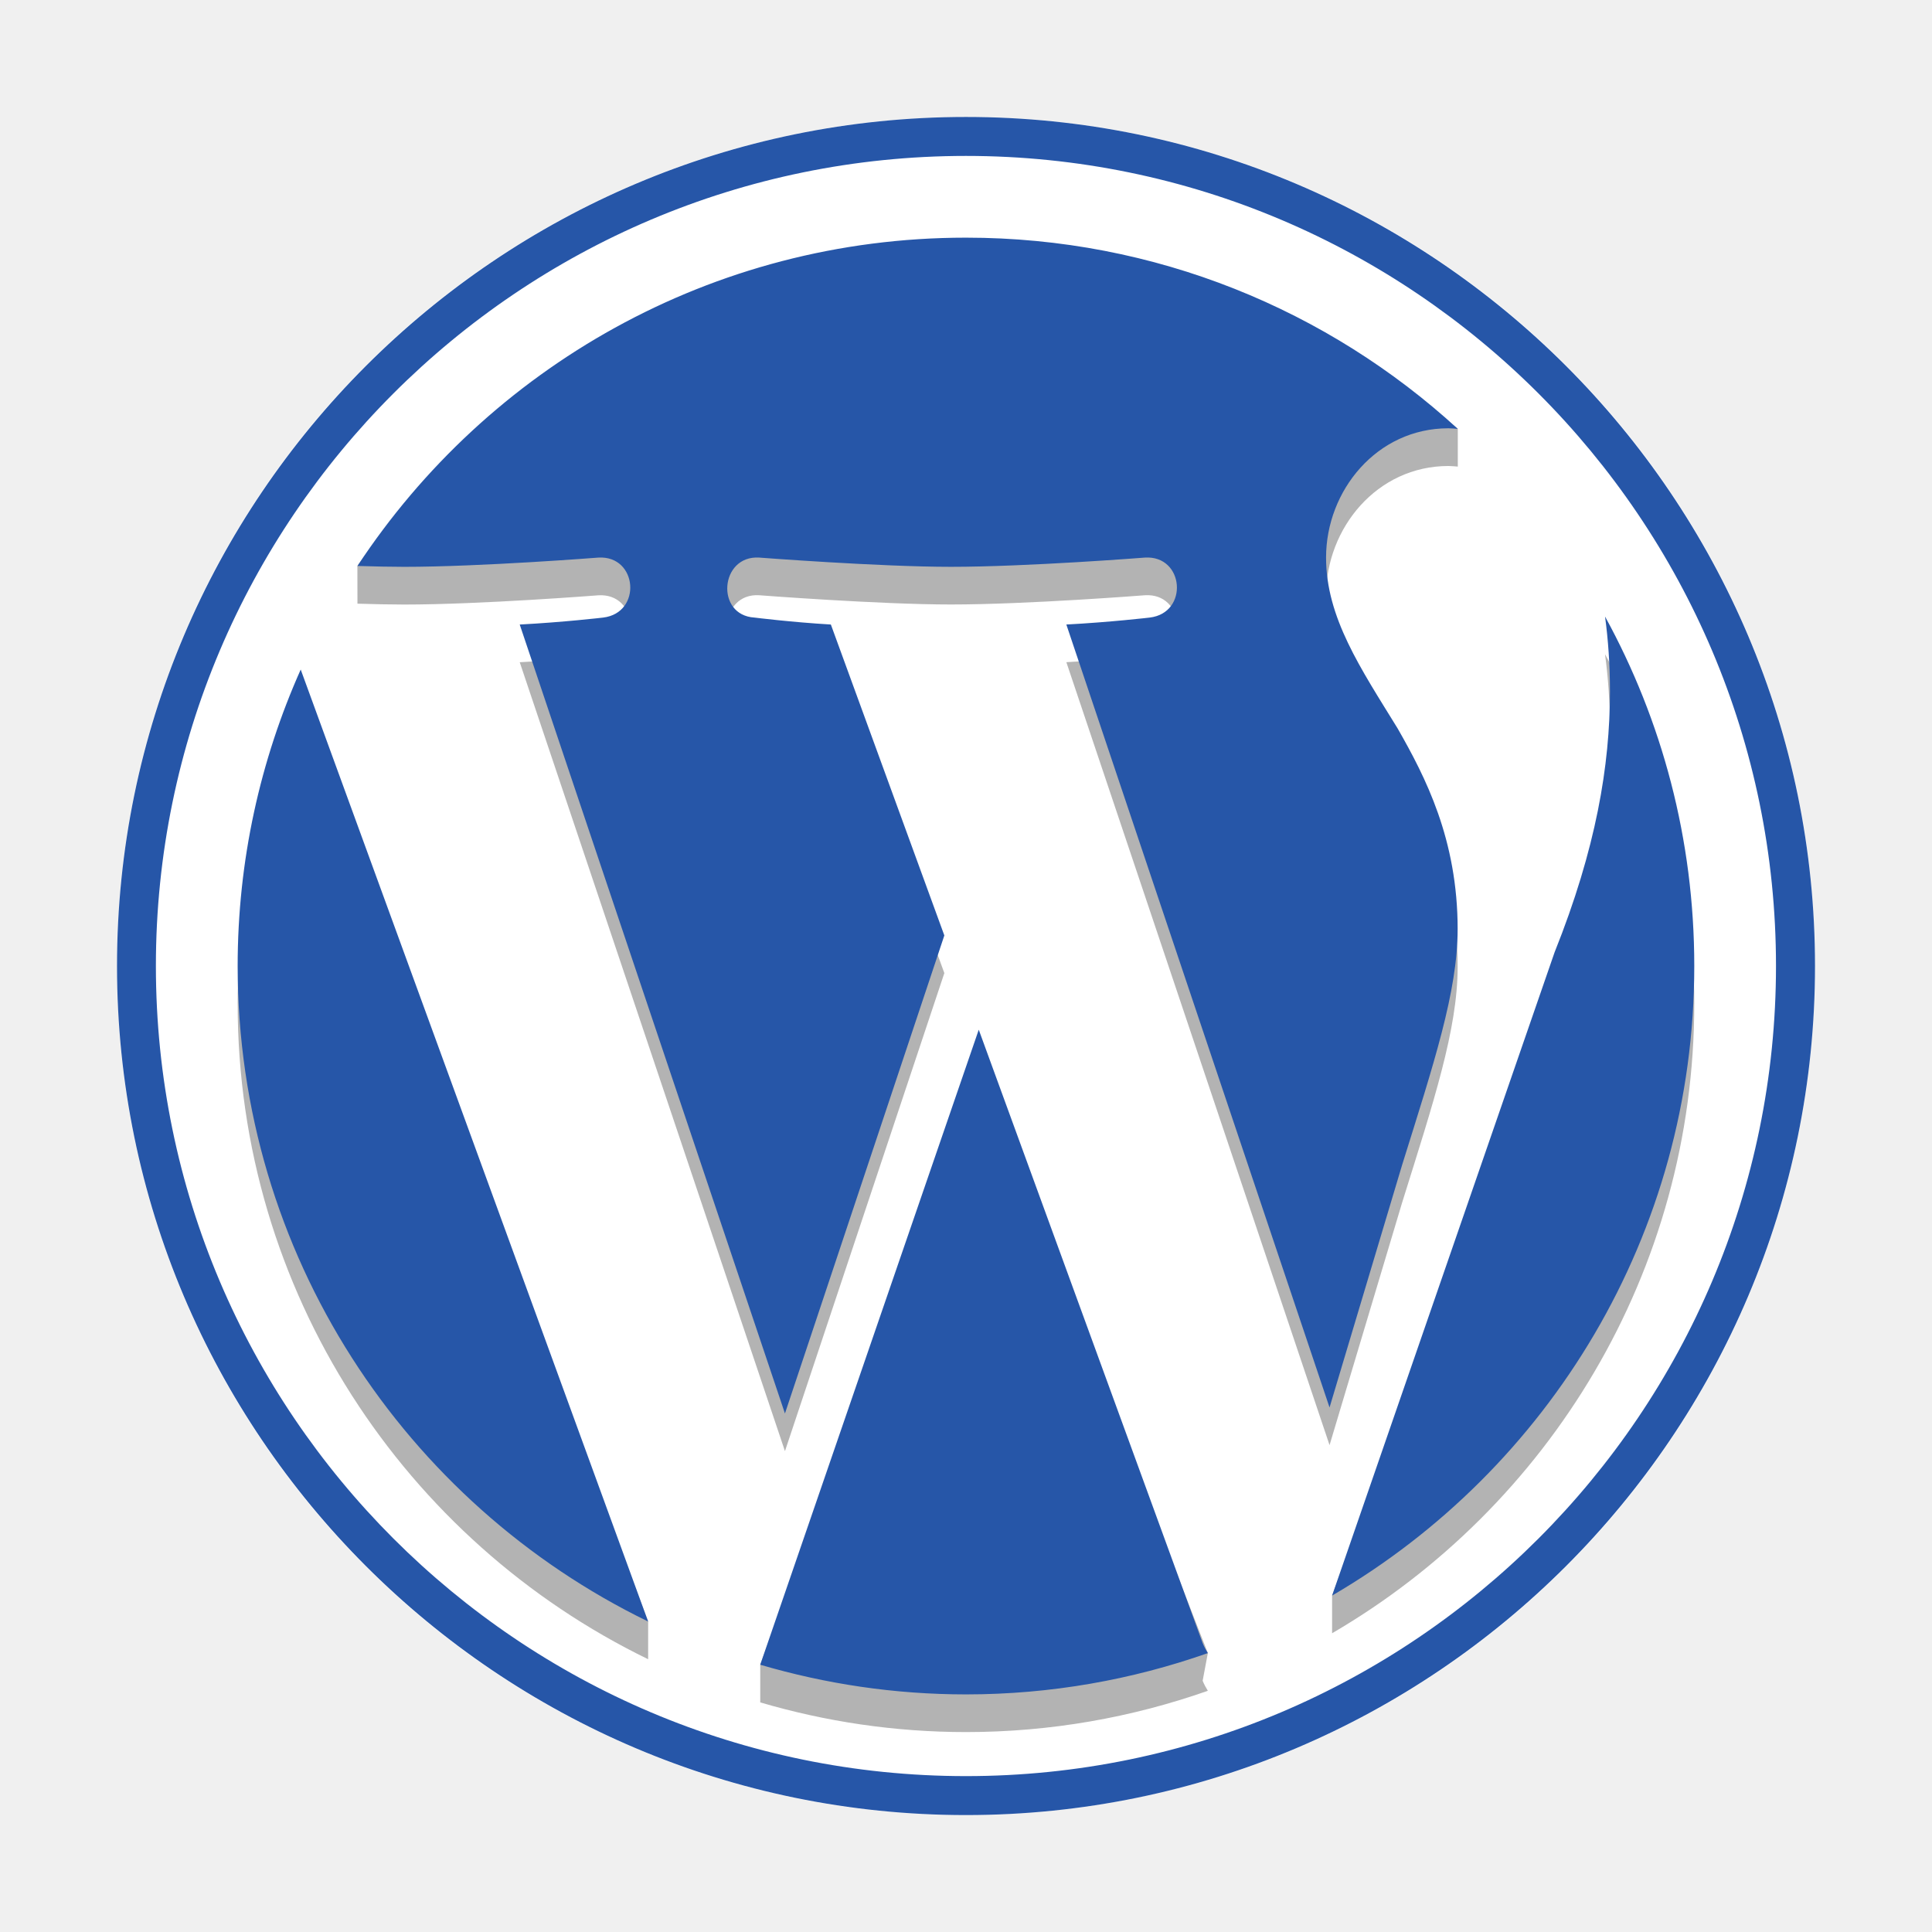
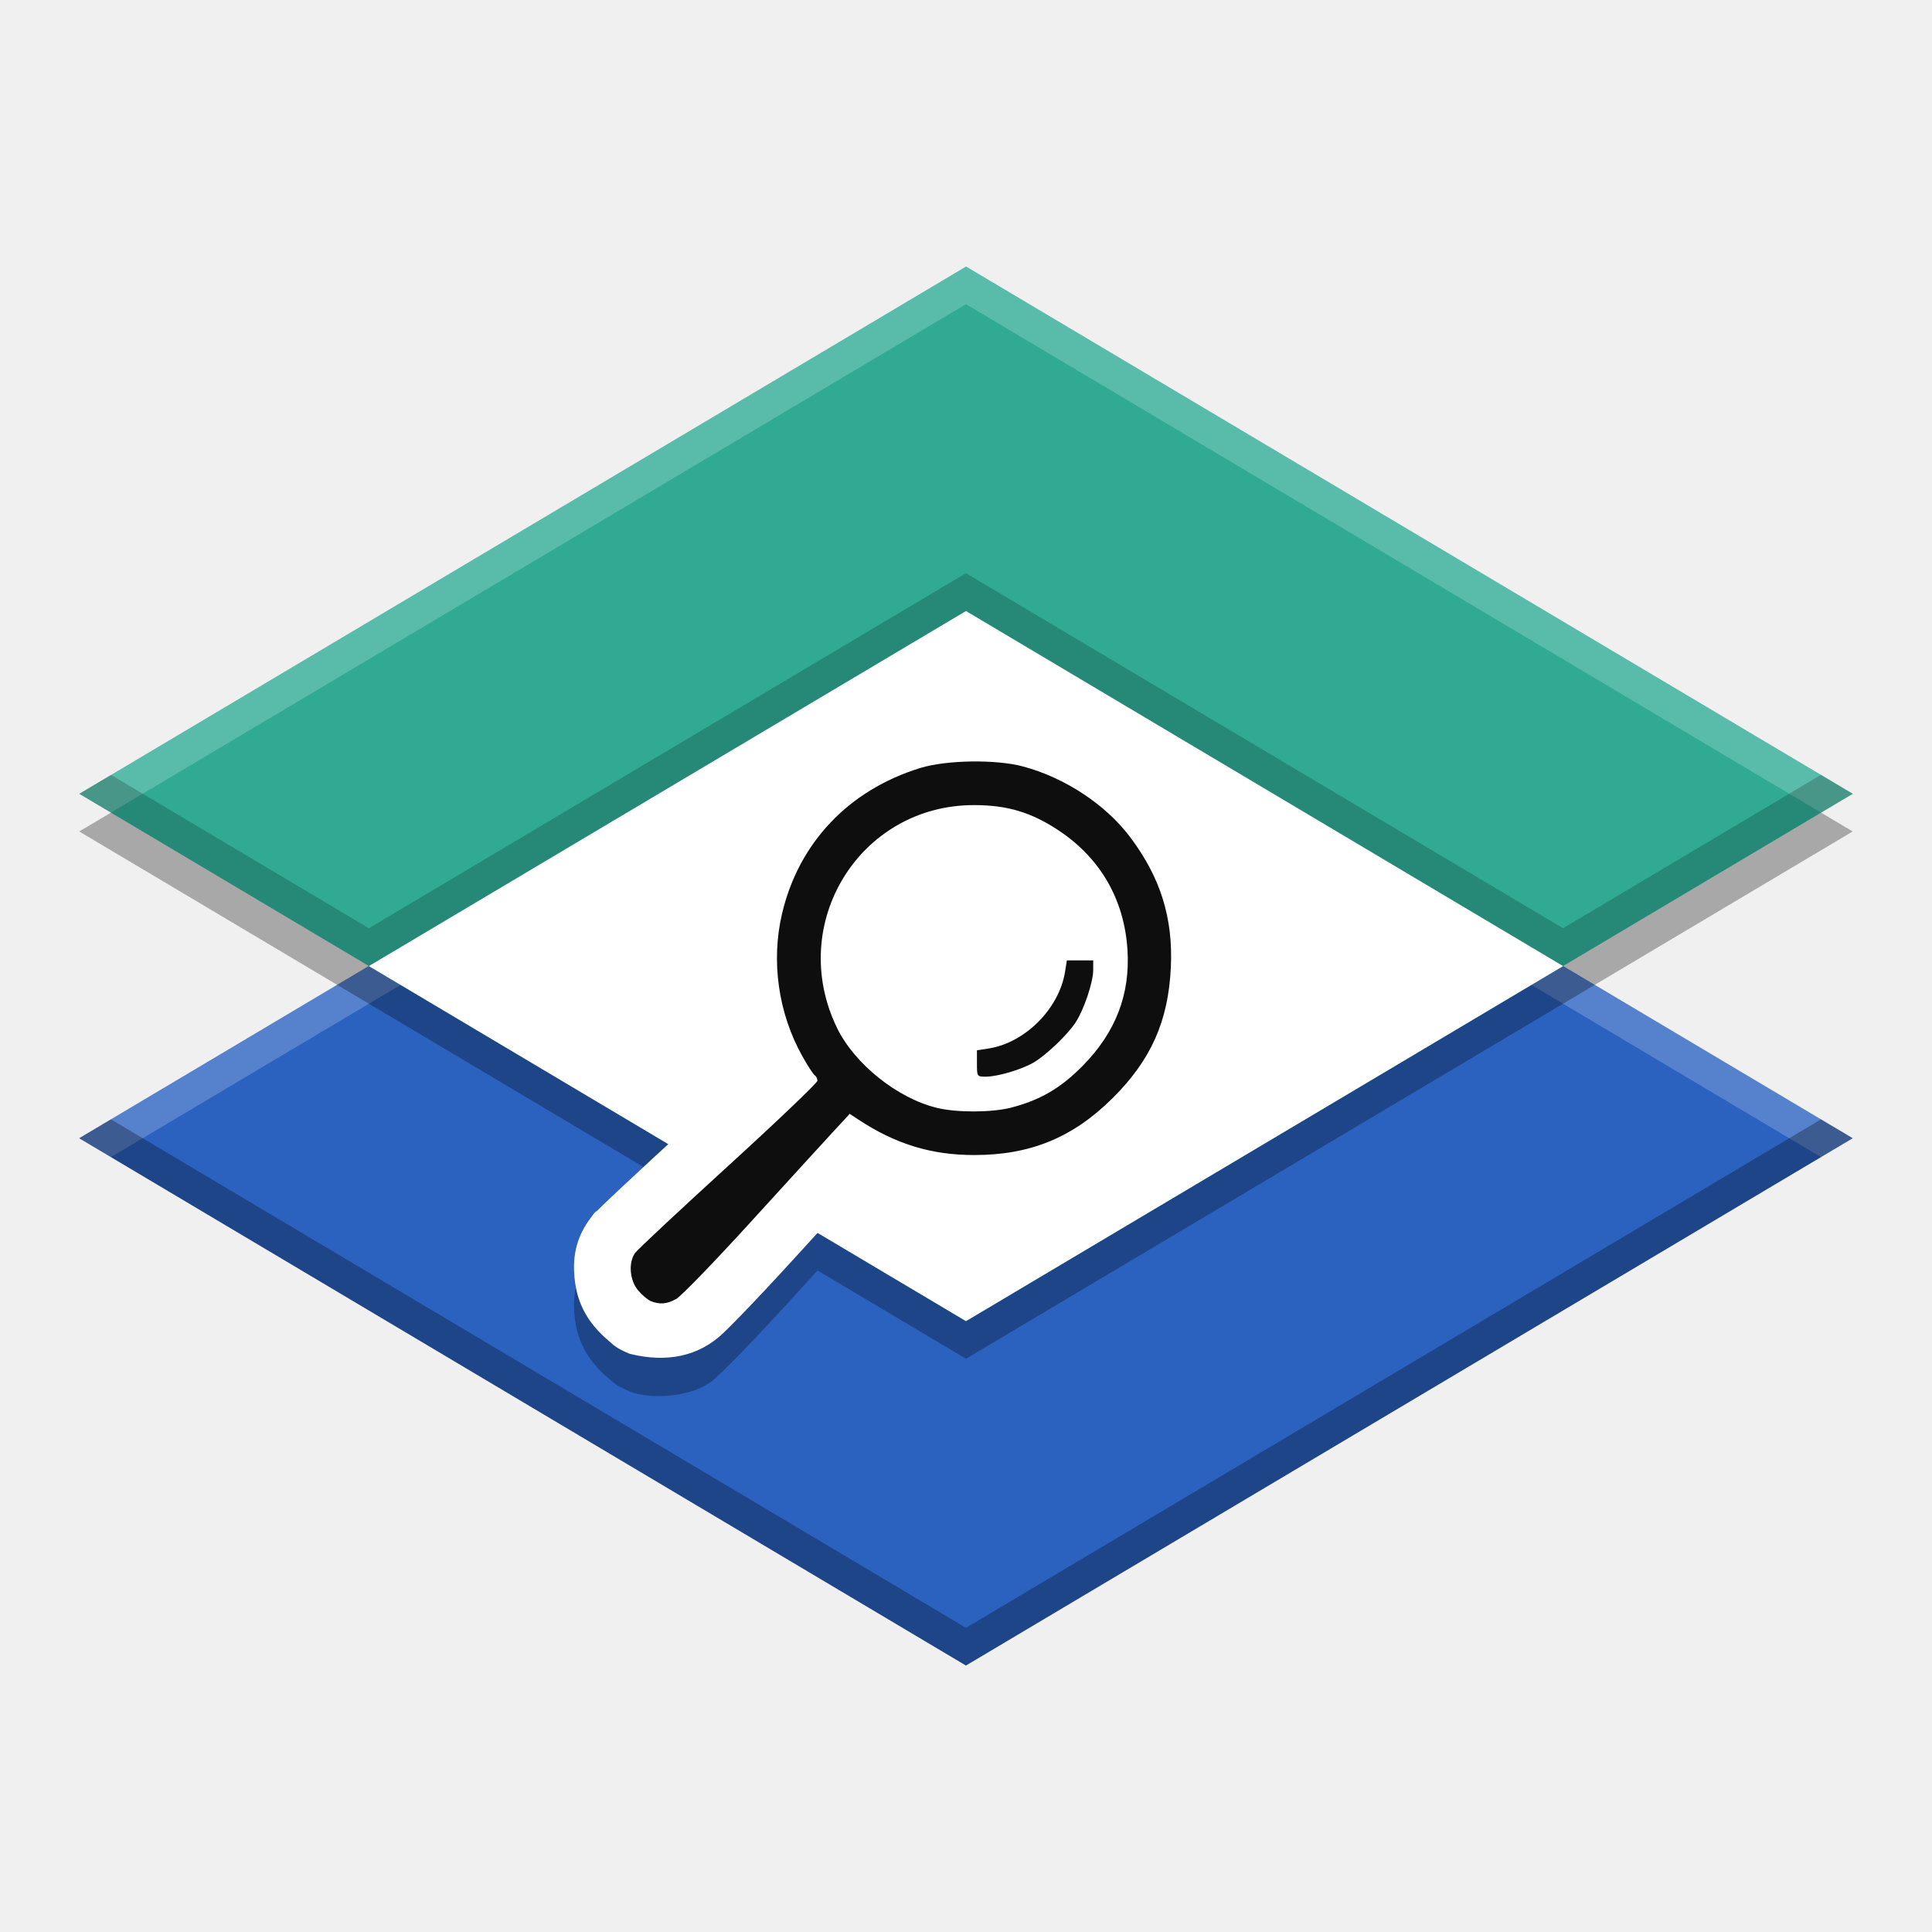
- <svg xmlns="http://www.w3.org/2000/svg" preserveAspectRatio="xMidYMid" version="1.1" viewBox="0 0 512 512">
-   <circle cx="256" cy="256" r="225" fill="#fff" />
-   <path d="m62.982 265.99c0 76.401 44.399 142.43 108.78 173.72v-10l-92.07-242.27c-10.709 24.005-16.711 50.571-16.711 78.553zm323.31-9.74c0-23.855-8.568-40.375-15.917-53.233-9.784-15.899-18.955-29.364-18.955-45.263 0-17.743 13.457-34.26 32.411-34.26 0.856 0 1.667 0.107 2.501 0.154l-1e-5 -10c-33.453-27.851-83.401-40.67-130.34-40.67-64.972 0-126.31 27.762-161.28 76.982l0.016 10.019c4.528 0.136 8.796 0.231 12.421 0.231 20.189 0 51.439-2.45 51.439-2.45 10.405-0.613 11.631 14.669 1.238 15.899 0 0-10.456 1.23-22.091 1.84l70.287 209.07 42.239-126.69-30.072-82.395c-10.394-0.61-20.24-1.84-20.24-1.84-10.401-0.61-9.182-16.513 1.219-15.899 0 0 31.875 2.45 50.841 2.45 20.185 0 51.439-2.45 51.439-2.45 10.412-0.613 11.635 14.669 1.238 15.899 0 0-10.478 1.23-22.091 1.84l69.751 207.49 19.252-64.336c8.344-26.697 14.694-45.873 14.694-62.397zm-126.91 26.624-57.91 158.28v10c17.291 5.083 35.577 7.863 54.524 7.863 22.477 0 44.032-3.886 64.095-10.941-0.518-0.826-0.988-1.704-1.374-2.659l1.374-7.341zm165.97-109.49c0.83 6.148 1.3 12.748 1.3 19.848 0 19.587-3.658 41.605-14.676 69.136l-58.957 160.46 1e-5 10c57.382-33.463 95.978-95.632 95.978-166.84 4e-3 -33.558-8.568-65.115-23.645-92.609z" opacity=".3" stroke-width="1.765" />
-   <g transform="matrix(1.7646 0 0 1.7647 31 31)" fill="#333">
-     <path d="m18.124 127.5c0 43.295 25.161 80.711 61.646 98.441l-52.176-142.96c-6.069 13.603-9.47 28.657-9.47 44.515zm183.22-5.52c0-13.518-4.856-22.88-9.02-30.166-5.545-9.01-10.742-16.64-10.742-25.65 0-10.055 7.626-19.414 18.367-19.414 0.485 0 0.945 0.06 1.417 0.087-19.46-17.828-45.387-28.714-73.863-28.714-38.213 0-71.832 19.606-91.39 49.302 2.566 0.077 4.985 0.131 7.039 0.131 11.441 0 29.151-1.388 29.151-1.388 5.896-0.348 6.591 8.313 0.701 9.01 0 0-5.926 0.697-12.519 1.043l39.832 118.48 23.937-71.79-17.042-46.692c-5.89-0.345-11.47-1.043-11.47-1.043-5.894-0.345-5.203-9.357 0.691-9.01 0 0 18.064 1.388 28.811 1.388 11.439 0 29.151-1.388 29.151-1.388 5.901-0.348 6.594 8.313 0.701 9.01 0 0-5.938 0.697-12.519 1.043l39.528 117.58 10.91-36.458c4.729-15.129 8.327-25.995 8.327-35.359zm-71.921 15.087-32.818 95.363c9.799 2.881 20.162 4.456 30.899 4.456 12.738 0 24.953-2.202 36.323-6.2-0.293-0.468-0.56-0.966-0.778-1.507zm94.058-62.046c0.47 3.484 0.737 7.224 0.737 11.247 0 11.1-2.073 23.577-8.317 39.178l-33.411 96.599c32.518-18.963 54.391-54.193 54.391-94.545 2e-3 -19.017-4.856-36.899-13.399-52.48zm-95.977-75.023c-70.304 0-127.5 57.196-127.5 127.5 0 70.313 57.2 127.51 127.5 127.51 70.302 0 127.51-57.194 127.51-127.51-0.002-70.304-57.209-127.5-127.51-127.5zm0 249.16c-67.08 0-121.66-54.578-121.66-121.66 0-67.08 54.576-121.65 121.66-121.65 67.078 0 121.65 54.574 121.65 121.65 0 67.084-54.574 121.66-121.65 121.66z" fill="#2656a8" />
+ <svg xmlns="http://www.w3.org/2000/svg" width="512" height="512" version="1.1" viewBox="0 0 135.47 135.47">
+   <g transform="translate(0 -161.53)">
+     <g>
+       <rect transform="matrix(.85952 .5111 -.85952 .5111 0 0)" x="239.33" y="160.53" width="72.339" height="72.339" fill="#2b62c0" style="paint-order:normal" />
+       <path d="m67.733 204.37-62.177 36.972 2.225 1.323 59.952-35.65 59.952 35.65 2.225-1.323z" fill="#fff" opacity=".2" style="paint-order:normal" />
+       <path transform="matrix(.26458 0 0 .26458 0 161.53)" d="m256 80.617-235 139.74 156.12 92.832c-4.24 3.896-8.234 7.584-11.373 10.52-2.273 2.126-4.163 3.907-5.588 5.279-0.712 0.686-1.306 1.263-1.832 1.793-0.526 0.53-0.132-0.436-2.34 2.717-3.634 5.188-4.137 10.183-3.764 14.734 0.374 4.551 1.746 9.079 5.381 13.398 1.193 1.418 2.318 2.508 3.588 3.58 1.269 1.073 1.982 2.052 5.668 3.543 5.412 2.19 14.668 1.325 19.475-1.285 3.043-1.653 2.898-1.974 3.564-2.561 0.667-0.586 1.278-1.161 1.957-1.816 1.359-1.312 2.954-2.923 4.805-4.834 3.701-3.821 8.365-8.792 13.215-14.115 2.966-3.256 4.267-4.67 6.793-7.436l39.332 23.389 235-139.74-235-139.74z" opacity=".3" style="paint-order:normal" />
+       <path d="m7.781 240.02-2.225 1.323 62.177 36.972 62.177-36.972-2.225-1.323-59.952 35.65z" opacity=".3" style="paint-order:normal" />
+       <rect transform="matrix(.85952 .5111 -.85952 .5111 0 0)" x="215.71" y="136.9" width="72.339" height="72.339" fill="#30aa93" style="paint-order:normal" />
+       <path transform="matrix(.26458 0 0 .26458 0 161.53)" d="m256 70.617-235 139.74 8.408 5 226.59-134.74 226.59 134.74 8.408-5-235-139.74z" fill="#fff" opacity=".2" style="paint-order:normal" />
+       <path d="m25.866 229.27 41.868-24.896 41.868 24.896-41.868 24.896z" fill="#fff" />
+       <path transform="matrix(.26458 0 0 .26458 0 161.53)" d="m256 151.91-158.24 94.094-68.352-40.645-8.408 5 76.76 45.645 8.408-5 149.83-89.094 149.83 89.094 8.408 5 76.76-45.645-8.408-5-68.352 40.645-158.24-94.094z" opacity=".2" style="paint-order:normal" />
+       <path d="m68.039 210.85c-1.569 0.023-3.136 0.271-4.693 0.752-6.222 1.923-10.914 6.845-12.381 13.117-0.938 4.012-0.383 8.219 1.426 11.914-1.077 1.023-2.437 2.293-4.002 3.721-1.729 1.577-3.332 3.059-4.535 4.184-0.601 0.562-1.102 1.033-1.478 1.397-0.188 0.182-0.345 0.334-0.484 0.475s-0.035-0.115-0.619 0.719c-0.961 1.373-1.095 2.694-0.996 3.898 0.099 1.204 0.462 2.402 1.424 3.545 0.316 0.375 0.613 0.663 0.949 0.947 0.336 0.284 0.525 0.543 1.5 0.938 2.59 0.643 4.856 0.2 6.613-1.498 0.36-0.347 0.782-0.774 1.272-1.279 0.979-1.011 2.213-2.326 3.496-3.734 2.159-2.37 3.961-4.34 4.945-5.412 2.476 1.174 5.071 1.969 7.834 1.969 4.755 0 9.114-1.788 12.482-5.127 3.241-3.214 5.06-7.291 5.269-11.836 0.195-4.236-1.076-8.27-3.652-11.691-2.361-3.134-5.815-5.371-9.662-6.398-1.567-0.418-3.138-0.621-4.707-0.598zm0.264 11.111c1.774 3e-3 2.317 0.17 3.76 1.135 0.84 0.562 1.399 1.212 1.877 1.914-1.586 0.354-2.797 1.639-3.055 3.244l-0.127 0.799c-0.098 0.615-1.507 2-2.061 2.086l-0.807 0.125c-1.574 0.246-2.848 1.409-3.236 2.953-1.061-0.764-2.068-1.658-2.398-2.34-2.366-4.883 0.76-9.925 6.047-9.916z" color="#000000" color-rendering="auto" dominant-baseline="auto" fill="#fff" image-rendering="auto" shape-rendering="auto" solid-color="#000000" style="font-feature-settings:normal;font-variant-alternates:normal;font-variant-caps:normal;font-variant-ligatures:normal;font-variant-numeric:normal;font-variant-position:normal;isolation:auto;mix-blend-mode:normal;shape-padding:0;text-decoration-color:#000000;text-decoration-line:none;text-decoration-style:solid;text-indent:0;text-orientation:mixed;text-transform:none;white-space:normal" />
+     </g>
+     <g transform="matrix(.71658 0 0 .71658 202.93 113.85)">
+       <path d="m-219.5 193.86c-0.303-0.123-0.868-0.6-1.257-1.062-0.821-0.976-0.962-2.696-0.299-3.643 0.224-0.32 4.332-4.162 9.128-8.538 4.797-4.376 8.721-8.123 8.721-8.326s-0.116-0.441-0.258-0.529c-0.142-0.088-0.694-0.938-1.226-1.89-2.342-4.189-3.066-9.268-1.982-13.906 1.625-6.946 6.515-12.11 13.52-14.274 2.555-0.79 7.402-0.865 10.054-0.157 4.098 1.094 8.091 3.725 10.489 6.91 2.969 3.942 4.211 7.904 3.989 12.729-0.243 5.281-1.941 9.093-5.72 12.839-3.877 3.844-8.032 5.549-13.52 5.549-4.196 0-7.677-1.064-11.319-3.46l-0.867-0.571-1.678 1.817c-0.923 0.999-4.553 4.972-8.065 8.828-3.513 3.856-6.771 7.22-7.24 7.474-0.921 0.5-1.604 0.557-2.47 0.207zm35.222-18.932c2.84-0.725 4.854-1.895 7.003-4.07 3.253-3.291 4.691-7.011 4.407-11.402-0.315-4.881-2.633-8.915-6.676-11.619-2.692-1.8-5.043-2.512-8.317-2.518-11.209-0.018-18.37 11.601-13.431 21.793 1.716 3.54 5.912 6.897 9.799 7.839 1.927 0.467 5.339 0.456 7.215-0.022zm-3.318-4.326v-1.289l1.125-0.174c3.583-0.555 6.918-3.897 7.496-7.511l0.178-1.113h2.578v0.934c0 1.18-0.886 3.835-1.703 5.106-0.771 1.199-2.879 3.22-4.118 3.948-1.169 0.687-3.532 1.389-4.678 1.389-0.874 0-0.878-6e-3 -0.878-1.289z" fill="#0e0e0e" stroke-width=".265" />
+     </g>
  </g>
</svg>
